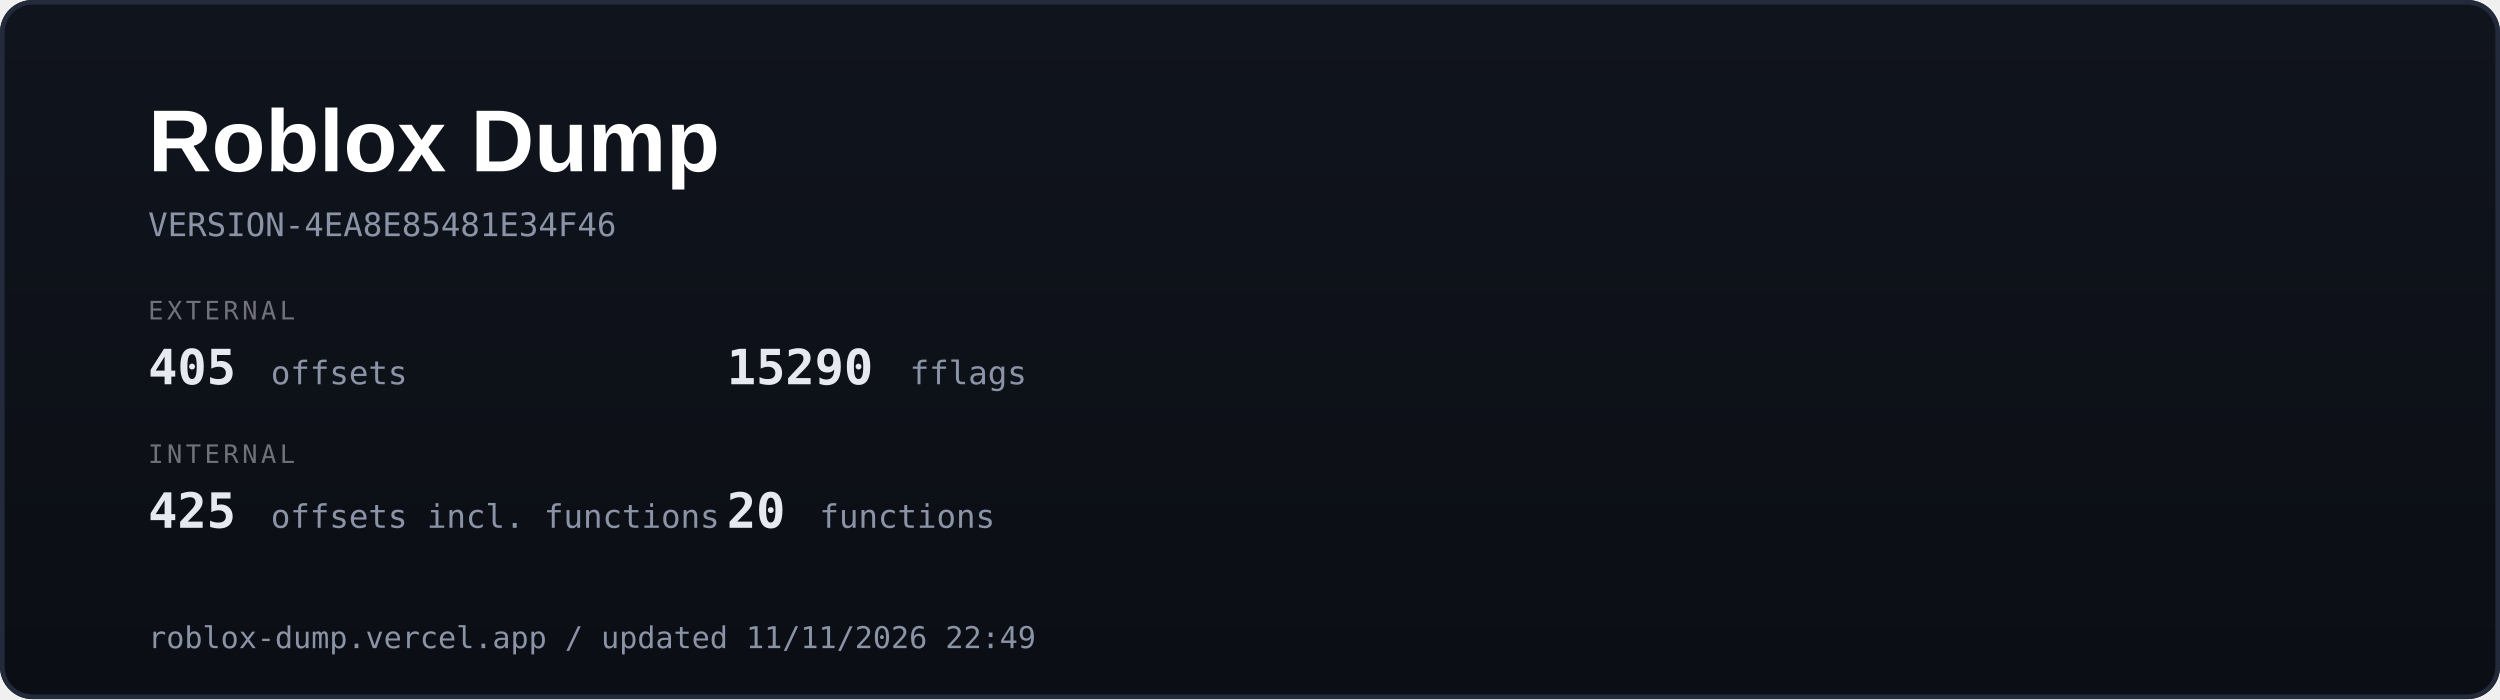
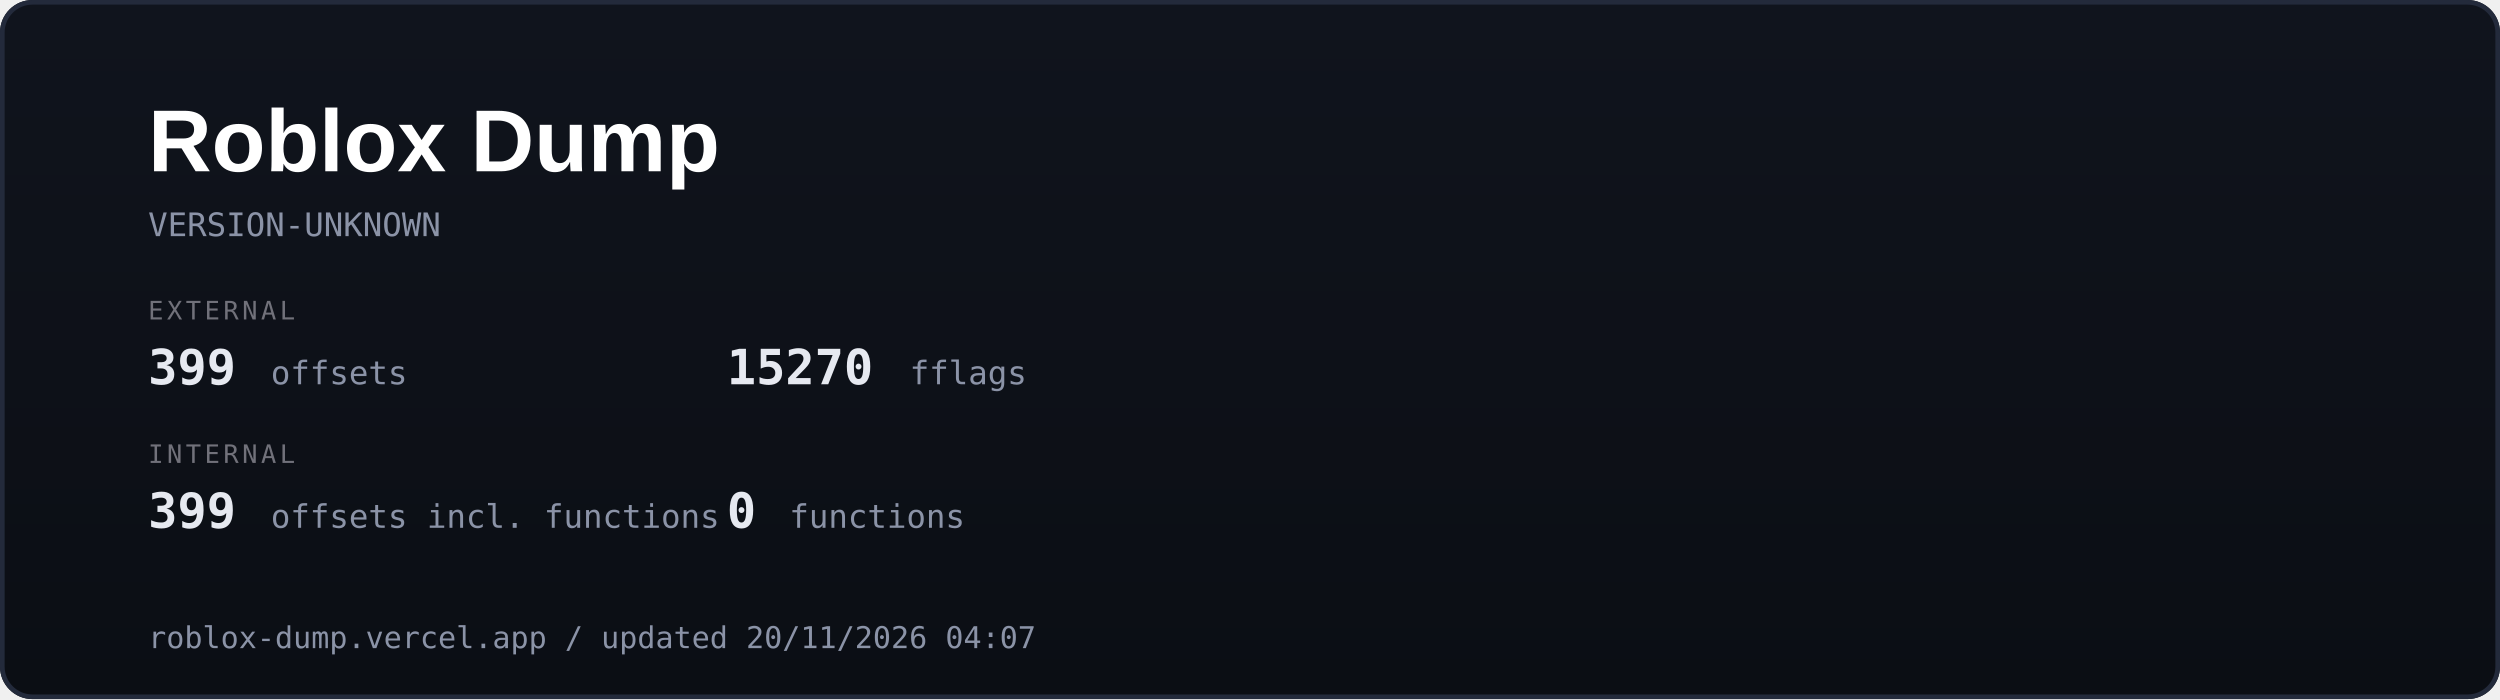
<svg xmlns="http://www.w3.org/2000/svg" width="1080" height="302" viewBox="0 0 1080 302">
  <defs>
    <linearGradient id="g" x1="0" y1="0" x2="0" y2="1">
      <stop offset="0" stop-color="#10141d" />
      <stop offset="1" stop-color="#0b0e14" />
    </linearGradient>
  </defs>
  <rect width="1080" height="302" rx="14" fill="url(#g)" />
  <rect x="1" y="1" width="1078" height="300" rx="13" fill="none" stroke="#232a3b" stroke-width="2" />
  <text x="64" y="74" font-family="Segoe UI, Arial" font-size="38" font-weight="700" fill="#ffffff">Roblox Dump</text>
-   <text x="64" y="102" font-family="Consolas, monospace" font-size="14" fill="#8b93a7">VERSION-4EA8E85481E34F46</text>
+   <text x="64" y="102" font-family="Consolas, monospace" font-size="14" fill="#8b93a7">VERSION-UNKNOWN</text>
  <text x="64" y="138" font-family="Consolas, monospace" font-size="11" fill="#71717a" letter-spacing="1.5">EXTERNAL</text>
-   <text x="64" y="166" font-family="Consolas, monospace" font-size="21" font-weight="700" fill="#e6e9f0">405</text>
+   <text x="64" y="166" font-family="Consolas, monospace" font-size="21" font-weight="700" fill="#e6e9f0">399</text>
  <text x="117" y="166" font-family="Consolas, monospace" font-size="14" fill="#8b93a7"> offsets</text>
-   <text x="314" y="166" font-family="Consolas, monospace" font-size="21" font-weight="700" fill="#e6e9f0">15290</text>
+   <text x="314" y="166" font-family="Consolas, monospace" font-size="21" font-weight="700" fill="#e6e9f0">15270</text>
  <text x="393" y="166" font-family="Consolas, monospace" font-size="14" fill="#8b93a7"> fflags</text>
  <text x="64" y="200" font-family="Consolas, monospace" font-size="11" fill="#71717a" letter-spacing="1.5">INTERNAL</text>
-   <text x="64" y="228" font-family="Consolas, monospace" font-size="21" font-weight="700" fill="#e6e9f0">425</text>
+   <text x="64" y="228" font-family="Consolas, monospace" font-size="21" font-weight="700" fill="#e6e9f0">399</text>
  <text x="117" y="228" font-family="Consolas, monospace" font-size="14" fill="#8b93a7"> offsets incl. functions</text>
-   <text x="314" y="228" font-family="Consolas, monospace" font-size="21" font-weight="700" fill="#e6e9f0">20</text>
-   <text x="354" y="228" font-family="Consolas, monospace" font-size="14" fill="#8b93a7"> functions</text>
-   <text x="64" y="280" font-family="Consolas, monospace" font-size="13" fill="#8b93a7">roblox-dump.vercel.app / updated 11/11/2026 22:49</text>
+   <text x="314" y="228" font-family="Consolas, monospace" font-size="21" font-weight="700" fill="#e6e9f0">0</text>
+   <text x="341" y="228" font-family="Consolas, monospace" font-size="14" fill="#8b93a7"> functions</text>
+   <text x="64" y="280" font-family="Consolas, monospace" font-size="13" fill="#8b93a7">roblox-dump.vercel.app / updated 20/11/2026 04:07</text>
</svg>
